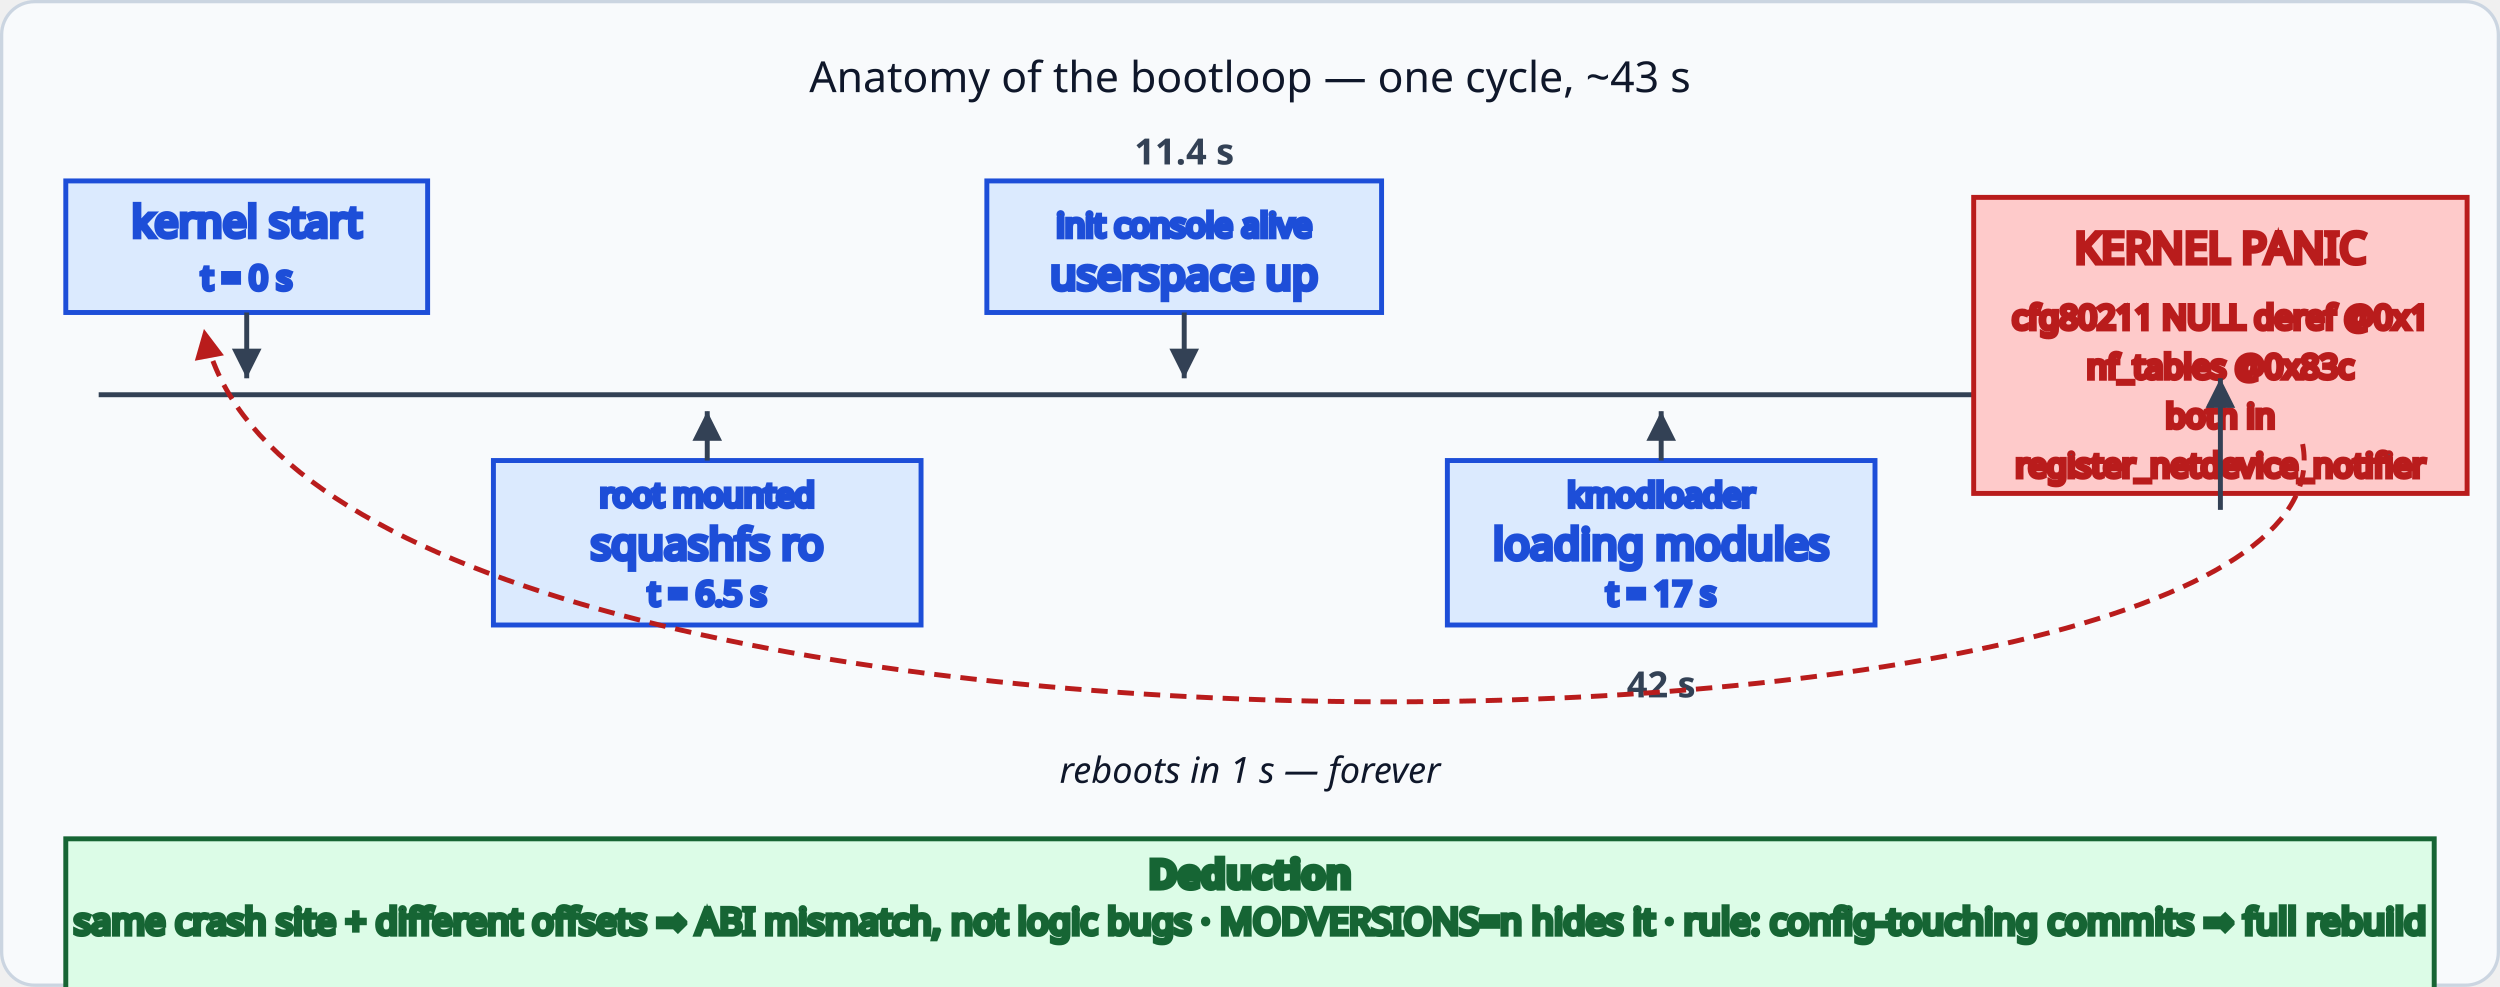
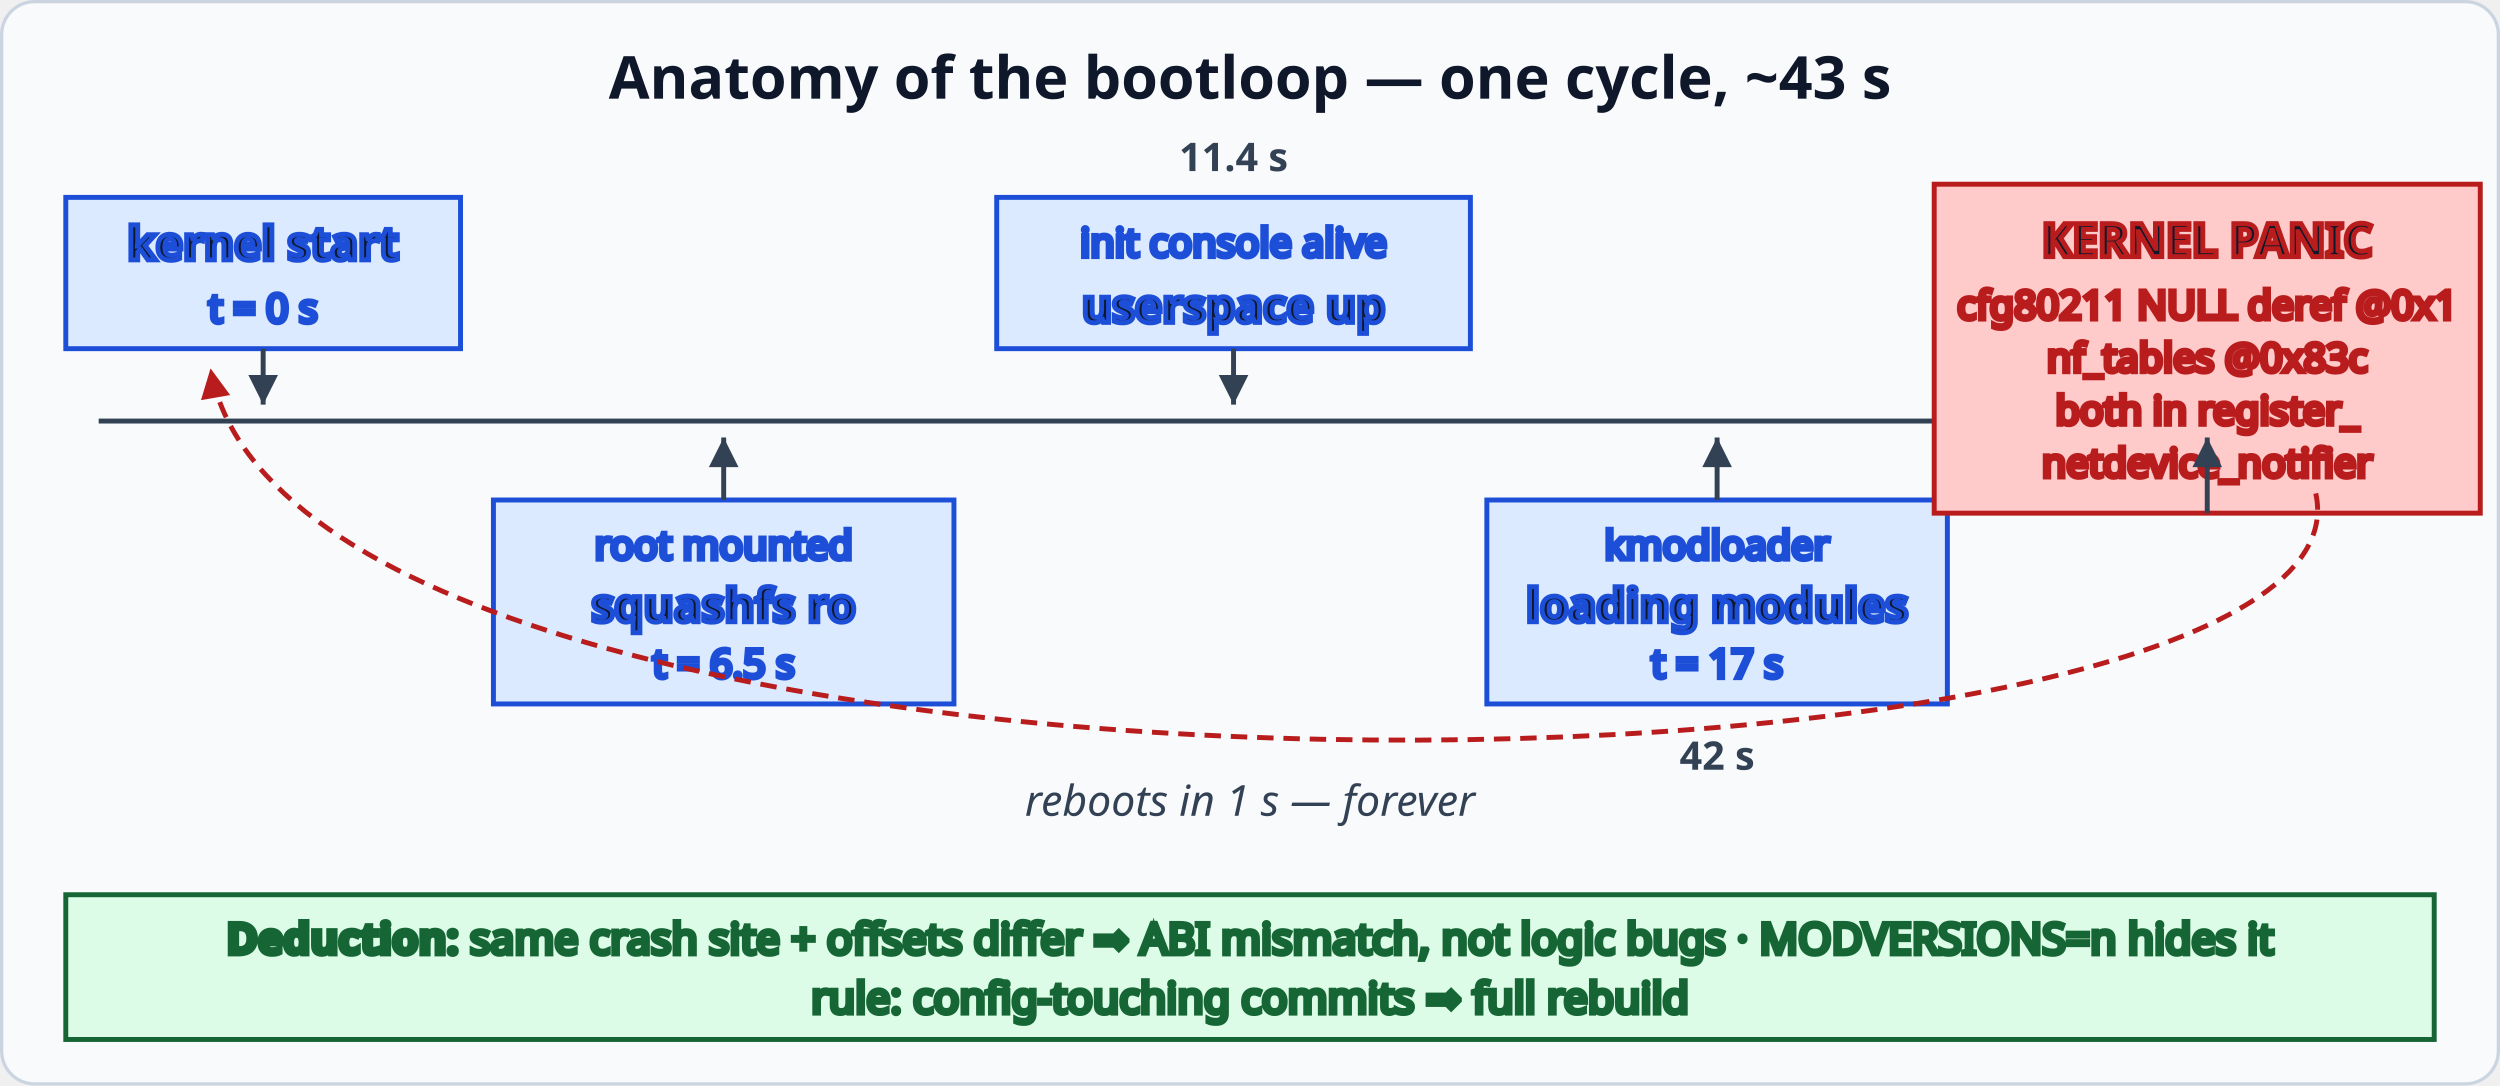
- <svg xmlns="http://www.w3.org/2000/svg" viewBox="0 0 760 300" font-family="ui-sans-serif,system-ui,sans-serif">
-   <rect x="0.5" y="0.5" width="759" height="299" rx="10" fill="#f8fafc" stroke="#cbd5e1" />
+ <svg xmlns="http://www.w3.org/2000/svg" viewBox="0 0 760 330" font-family="ui-sans-serif,system-ui,sans-serif">
+   <rect x="0.5" y="0.5" width="759" height="329" rx="10" fill="#f8fafc" stroke="#cbd5e1" />
  <defs>
    <marker id="a" markerWidth="8" markerHeight="8" refX="6" refY="3" orient="auto">
      <path d="M0,0 L6,3 L0,6 z" fill="#334155" />
    </marker>
-   </defs>
-   <style>
-     .box{fill:#ffffff;stroke:#475569;stroke-width:1.5;rx:6}
-     .main{fill:#dbeafe;stroke:#1d4ed8}
-     .crash{fill:#fecaca;stroke:#b91c1c}
-     .lbl{font-size:13px;fill:#0f172a;text-anchor:middle}
-     .sub{font-size:10px;fill:#475569;text-anchor:middle}
-     .t{font-size:11px;fill:#334155;font-weight:bold;text-anchor:middle}
-     .arr{stroke:#334155;stroke-width:1.5;fill:none;marker-end:url(#a)}
-     .loop{stroke:#b91c1c;stroke-width:1.5;fill:none;marker-end:url(#r);stroke-dasharray:5 3}
-     .ded{fill:#dcfce7;stroke:#166534;stroke-width:1.5;rx:6}
-     .dlbl{font-size:12px;fill:#166534;font-weight:bold;text-anchor:middle}
-     .dtx{font-size:11px;fill:#0f172a;text-anchor:middle}
-   </style>
-   <defs>
    <marker id="r" markerWidth="8" markerHeight="8" refX="6" refY="3" orient="auto">
      <path d="M0,0 L6,3 L0,6 z" fill="#b91c1c" />
    </marker>
  </defs>
-   <text class="lbl" x="380" y="28">Anatomy of the bootloop — one cycle, ~43 s</text>
-   <line class="arr" x1="30" y1="120" x2="725" y2="120" />
+   <style>
+     .title{font-size:18px;font-weight:bold;fill:#0f172a;text-anchor:middle}
+     .box{fill:#ffffff;stroke:#475569;stroke-width:1.5}
+     .main{fill:#dbeafe;stroke:#1d4ed8}
+     .crash{fill:#fecaca;stroke:#b91c1c}
+     .lbl{font-size:14px;fill:#0f172a;text-anchor:middle;font-weight:bold}
+     .sub{font-size:12px;fill:#334155;text-anchor:middle}
+     .t{font-size:12px;fill:#334155;font-weight:bold;text-anchor:middle}
+     .arr{stroke:#334155;stroke-width:1.5;fill:none;marker-end:url(#a)}
+     .loop{stroke:#b91c1c;stroke-width:1.5;fill:none;marker-end:url(#r);stroke-dasharray:5 3}
+     .ded{fill:#dcfce7;stroke:#166534;stroke-width:1.5}
+     .dlbl{font-size:14px;fill:#166534;font-weight:bold;text-anchor:middle}
+     .dtx{font-size:13px;fill:#334155;text-anchor:middle}
+   </style>
+   <text class="title" x="380" y="30">Anatomy of the bootloop — one cycle, ~43 s</text>
+   <line class="arr" x1="30" y1="128" x2="725" y2="128" />
  <g class="box main">
-     <rect x="20" y="55" width="110" height="40" />
-     <text class="lbl" x="75" y="72">kernel start</text>
-     <text class="sub" x="75" y="88">t = 0 s</text>
+     <rect x="20" y="60" width="120" height="46" />
+     <text class="lbl" x="80" y="79">kernel start</text>
+     <text class="sub" x="80" y="98">t = 0 s</text>
  </g>
-   <line class="arr" x1="75" y1="95" x2="75" y2="115" />
+   <line class="arr" x1="80" y1="106" x2="80" y2="123" />
  <g class="box main">
-     <rect x="150" y="140" width="130" height="50" />
-     <text class="sub" x="215" y="154">root mounted</text>
-     <text class="lbl" x="215" y="170">squashfs ro</text>
-     <text class="sub" x="215" y="184">t = 6.5 s</text>
+     <rect x="150" y="152" width="140" height="62" />
+     <text class="sub" x="220" y="170">root mounted</text>
+     <text class="lbl" x="220" y="189">squashfs ro</text>
+     <text class="sub" x="220" y="206">t = 6.5 s</text>
  </g>
-   <line class="arr" x1="215" y1="140" x2="215" y2="125" />
+   <line class="arr" x1="220" y1="152" x2="220" y2="133" />
  <g class="box main">
-     <rect x="300" y="55" width="120" height="40" />
-     <text class="sub" x="360" y="72">init console alive</text>
-     <text class="lbl" x="360" y="88">userspace up</text>
+     <rect x="303" y="60" width="144" height="46" />
+     <text class="sub" x="375" y="78">init console alive</text>
+     <text class="lbl" x="375" y="98">userspace up</text>
  </g>
-   <line class="arr" x1="360" y1="95" x2="360" y2="115" />
-   <text class="t" x="360" y="50">11.4 s</text>
+   <line class="arr" x1="375" y1="106" x2="375" y2="123" />
+   <text class="t" x="375" y="52">11.4 s</text>
  <g class="box main">
-     <rect x="440" y="140" width="130" height="50" />
-     <text class="sub" x="505" y="154">kmodloader</text>
-     <text class="lbl" x="505" y="170">loading modules</text>
-     <text class="sub" x="505" y="184">t = 17 s</text>
+     <rect x="452" y="152" width="140" height="62" />
+     <text class="sub" x="522" y="170">kmodloader</text>
+     <text class="lbl" x="522" y="189">loading modules</text>
+     <text class="sub" x="522" y="206">t = 17 s</text>
  </g>
-   <line class="arr" x1="505" y1="140" x2="505" y2="125" />
-   <text class="t" x="505" y="212">42 s</text>
+   <line class="arr" x1="522" y1="152" x2="522" y2="133" />
+   <text class="t" x="522" y="234">42 s</text>
  <g class="box crash">
-     <rect x="600" y="60" width="150" height="90" />
-     <text class="lbl" x="675" y="80" fill="#b91c1c">KERNEL PANIC</text>
-     <text class="sub" x="675" y="100">cfg80211 NULL deref @0x1</text>
-     <text class="sub" x="675" y="115">nf_tables @0x83c</text>
-     <text class="sub" x="675" y="130">both in</text>
-     <text class="sub" x="675" y="145">register_netdevice_notifier</text>
+     <rect x="588" y="56" width="166" height="100" />
+     <text class="lbl" x="671" y="78" fill="#b91c1c">KERNEL PANIC</text>
+     <text class="sub" x="671" y="97">cfg80211 NULL deref @0x1</text>
+     <text class="sub" x="671" y="113">nf_tables @0x83c</text>
+     <text class="sub" x="671" y="129">both in register_</text>
+     <text class="sub" x="671" y="145">netdevice_notifier</text>
  </g>
-   <line class="arr" x1="675" y1="155" x2="675" y2="115" />
-   <path class="loop" d="M 700 135 C 720 240, 90 250, 62 100" />
-   <text class="dtx" x="380" y="238" fill="#b91c1c" font-style="italic">reboots in 1 s — forever</text>
+   <line class="arr" x1="671" y1="156" x2="671" y2="133" />
+   <path class="loop" d="M 704 150 C 726 250, 90 262, 64 112" />
+   <text class="dtx" x="380" y="248" fill="#b91c1c" font-style="italic">reboots in 1 s — forever</text>
  <g class="ded">
-     <rect x="20" y="255" width="720" height="50" />
-     <text class="dlbl" x="380" y="270">Deduction</text>
-     <text class="dtx" x="380" y="284">same crash site + different offsets ⇒ ABI mismatch, not logic bugs · MODVERSIONS=n hides it · rule: config-touching commits ⇒ full rebuild</text>
+     <rect x="20" y="272" width="720" height="44" />
+     <text class="dtx" x="380" y="290">
+       <tspan font-weight="bold" fill="#166534">Deduction:</tspan> same crash site + offsets differ ⇒ ABI mismatch, not logic bugs · MODVERSIONS=n hides it</text>
+     <text class="dtx" x="380" y="308">rule: config-touching commits ⇒ full rebuild</text>
  </g>
</svg>
